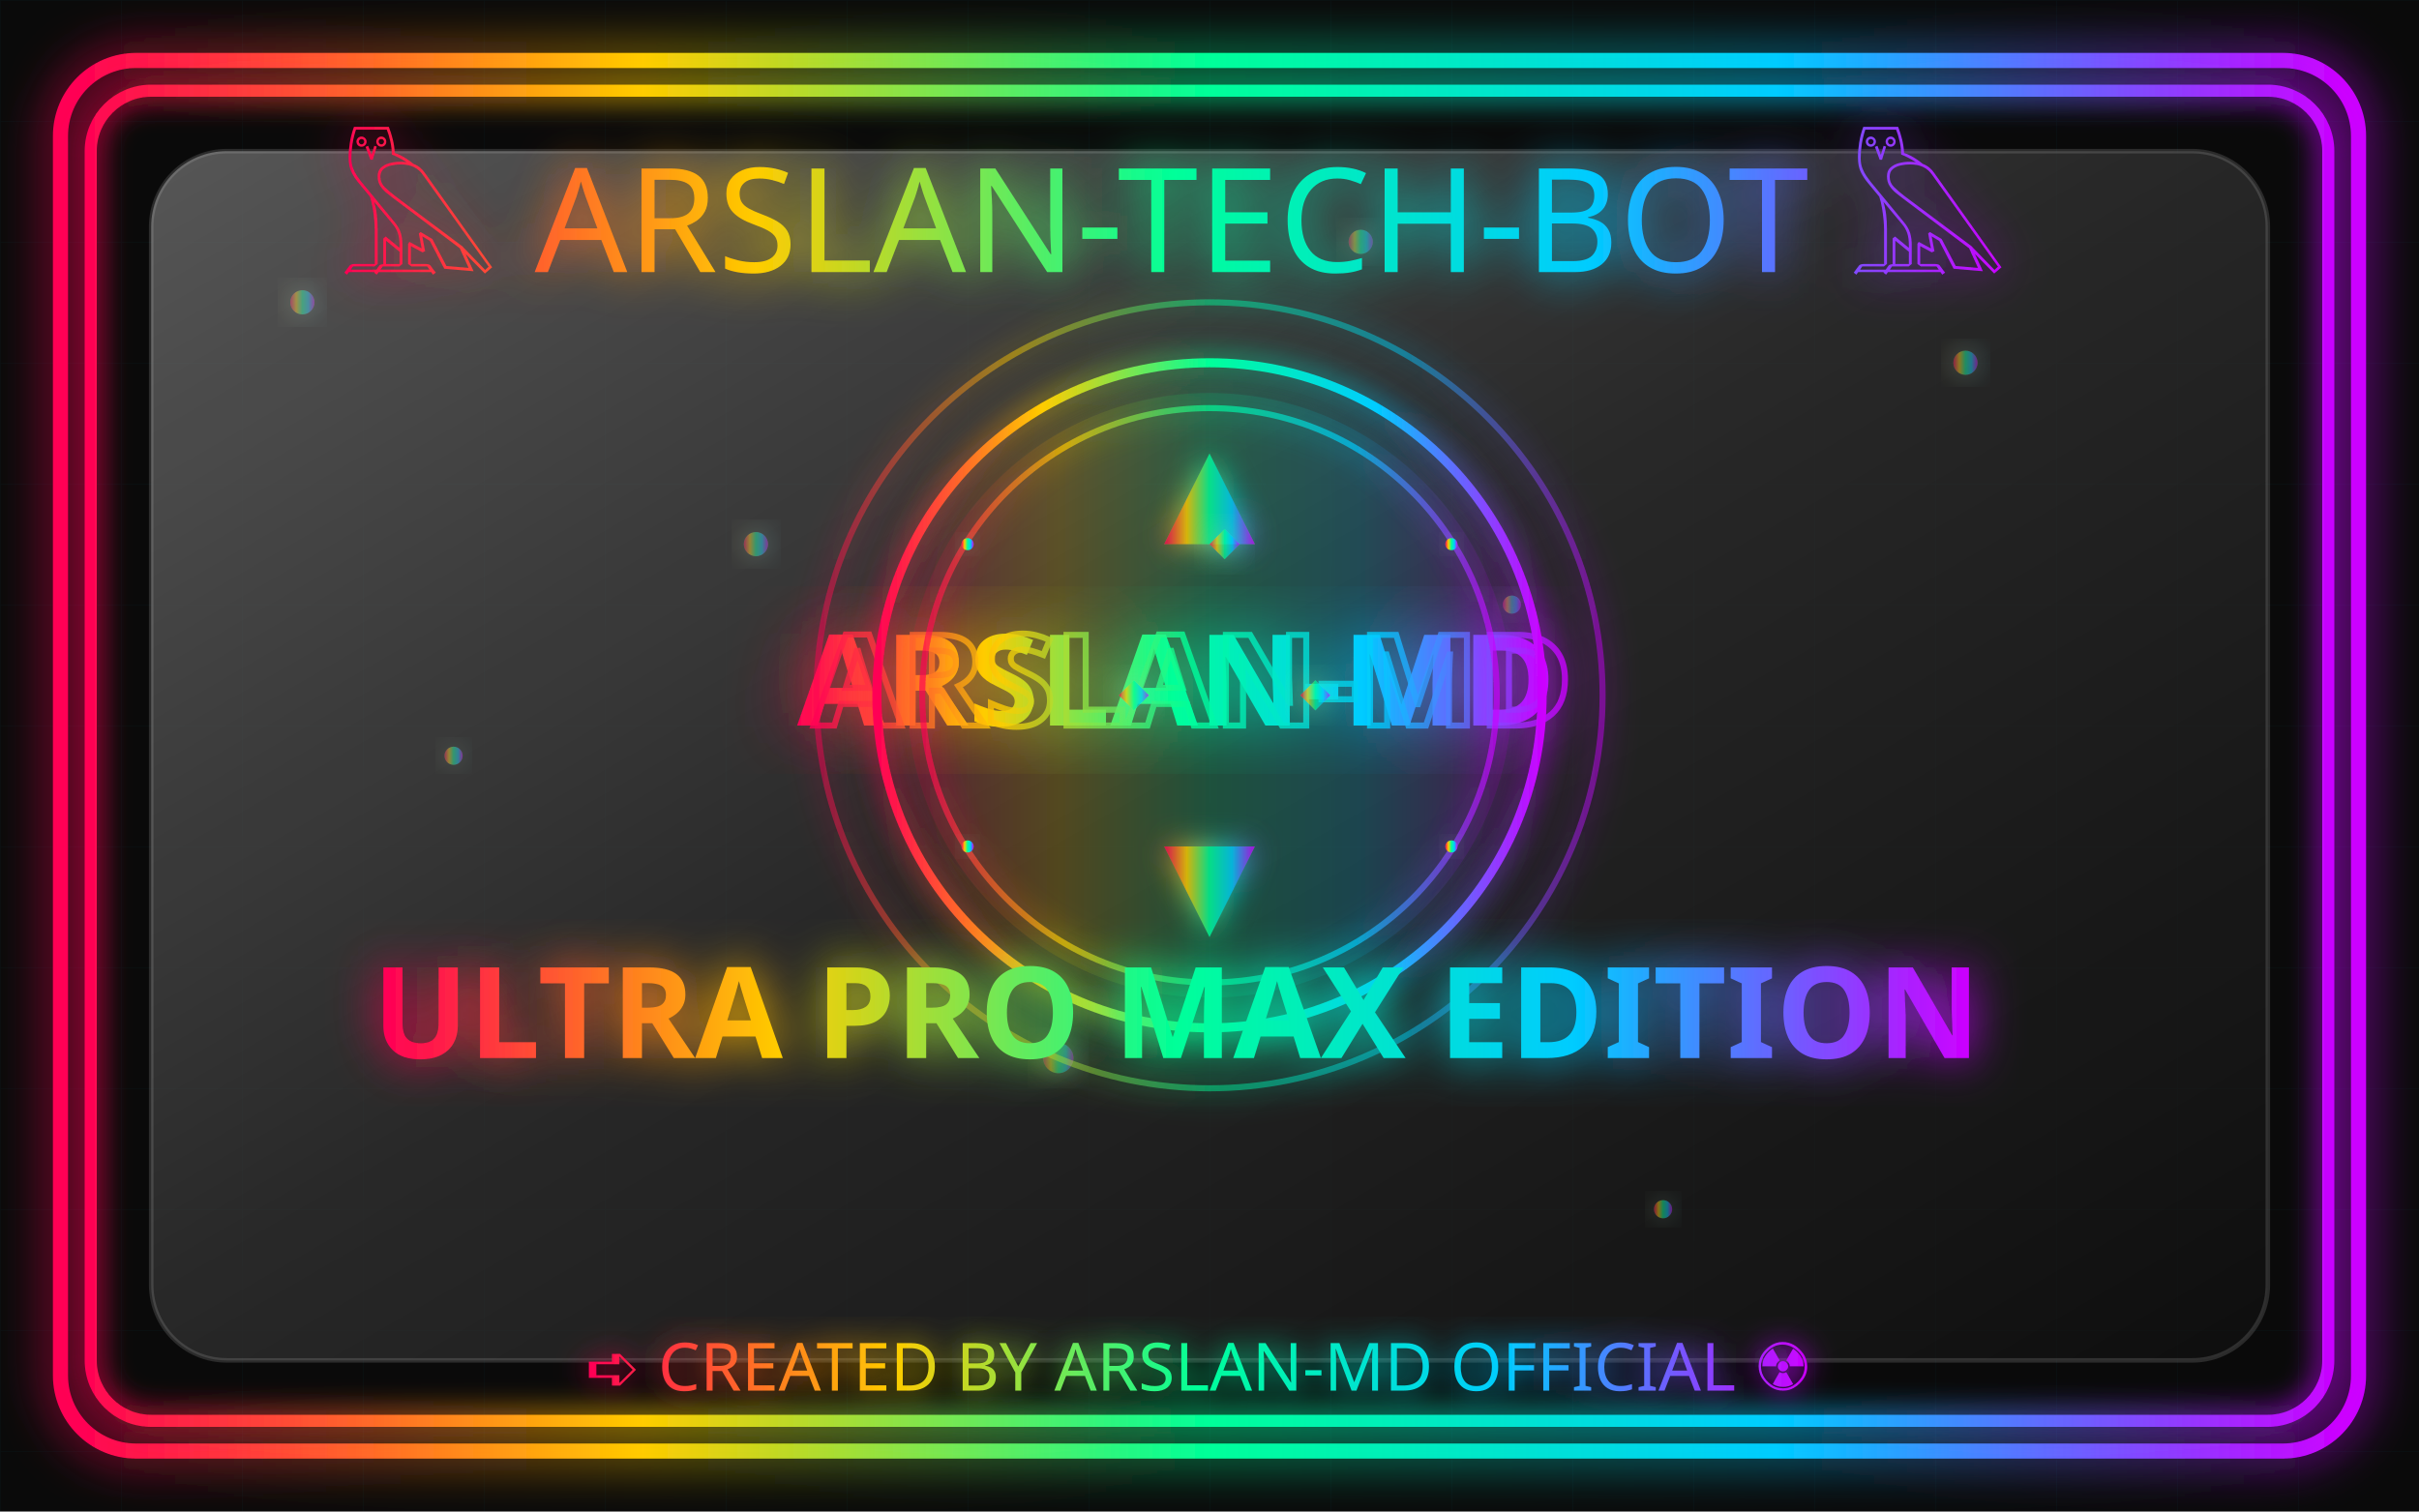
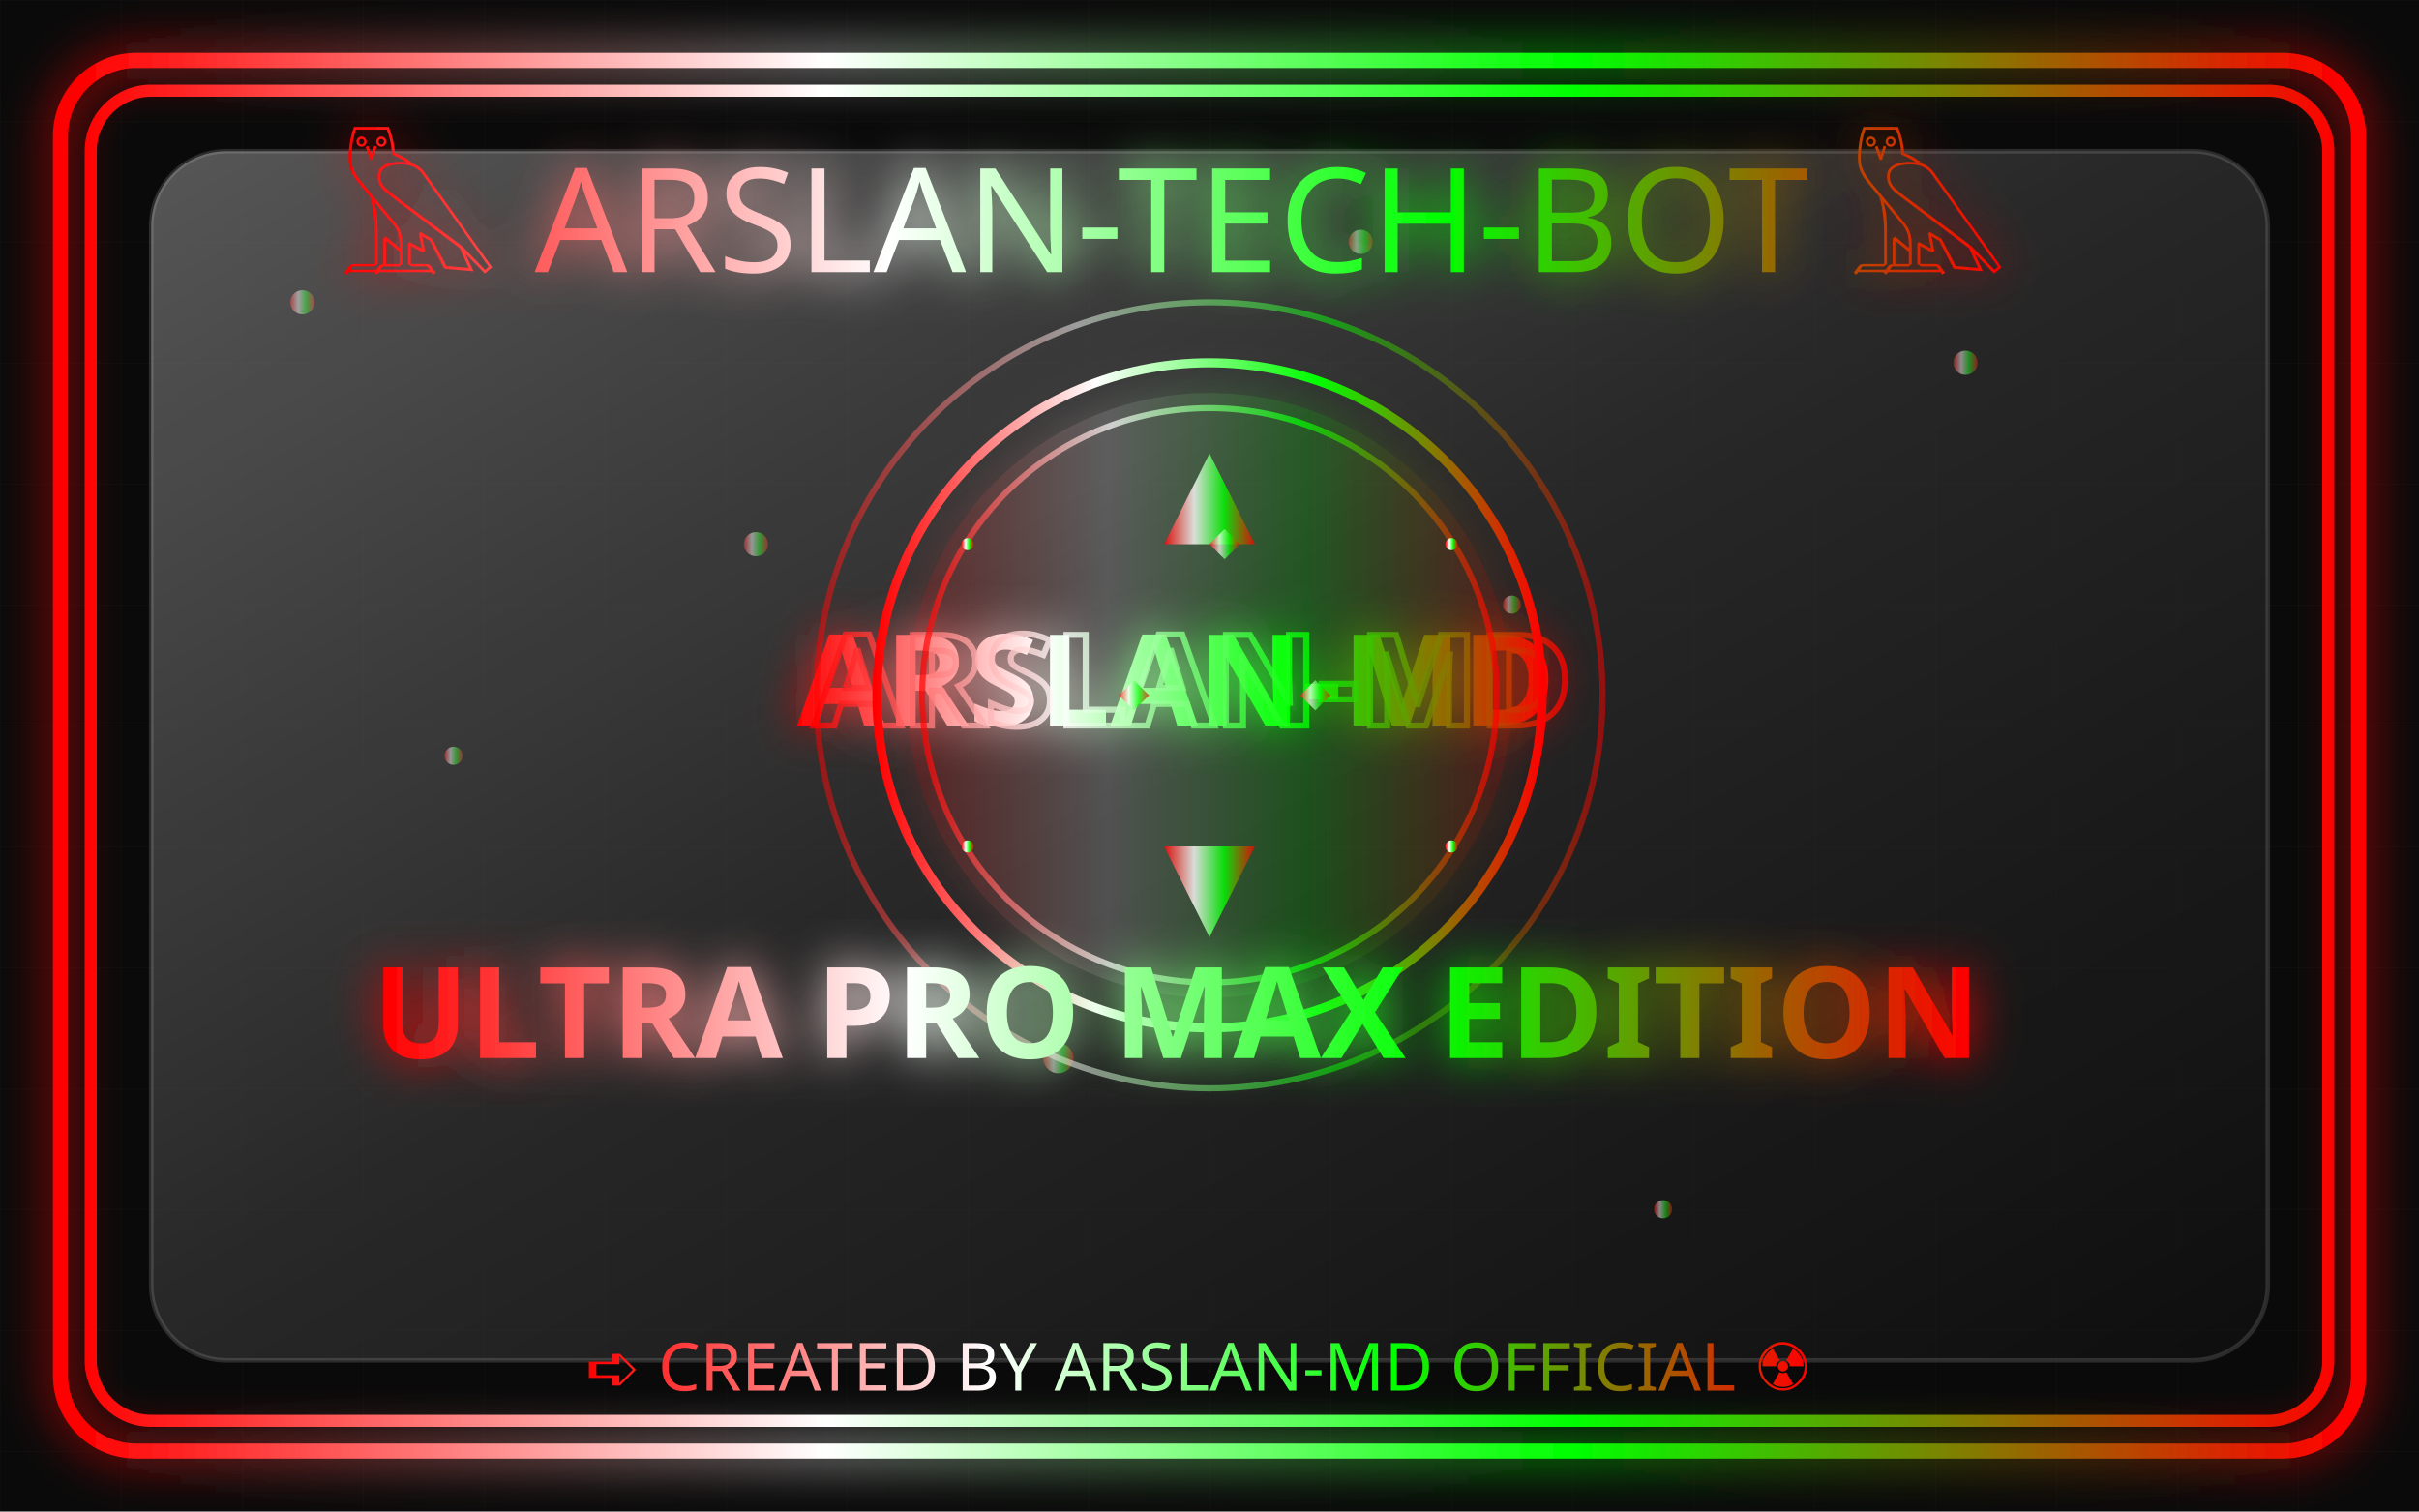
<svg xmlns="http://www.w3.org/2000/svg" width="100%" height="100%" viewBox="0 0 800 500">
  <defs>
-     <linearGradient id="rainbow" x1="0%" y1="0%" x2="100%" y2="0%">
-       <stop offset="0%" stop-color="#ff0055">
-         <animate attributeName="offset" values="0;1" dur="3.5s" repeatCount="indefinite" />
+     <linearGradient id="patriotic" x1="0%" y1="0%" x2="100%" y2="0%">
+       <stop offset="0%" stop-color="#ff0000">
+         <animate attributeName="offset" values="0;1" dur="4s" repeatCount="indefinite" />
      </stop>
-       <stop offset="25%" stop-color="#ffcc00">
-         <animate attributeName="offset" values="0.25;0" dur="3.5s" repeatCount="indefinite" />
+       <stop offset="33%" stop-color="#ffffff">
+         <animate attributeName="offset" values="0.33;0" dur="4s" repeatCount="indefinite" />
      </stop>
-       <stop offset="50%" stop-color="#00ff99">
-         <animate attributeName="offset" values="0.5;1" dur="3.5s" repeatCount="indefinite" />
+       <stop offset="66%" stop-color="#00ff00">
+         <animate attributeName="offset" values="0.66;0.33" dur="4s" repeatCount="indefinite" />
      </stop>
-       <stop offset="75%" stop-color="#00ccff">
-         <animate attributeName="offset" values="0.75;0.25" dur="3.5s" repeatCount="indefinite" />
+       <stop offset="100%" stop-color="#ff0000">
+         <animate attributeName="offset" values="1;0.66" dur="4s" repeatCount="indefinite" />
      </stop>
-       <stop offset="100%" stop-color="#cc00ff">
-         <animate attributeName="offset" values="1;0.5" dur="3.5s" repeatCount="indefinite" />
-       </stop>
+     </linearGradient>
+     <linearGradient id="red-glow" x1="0%" y1="0%" x2="100%" y2="0%">
+       <stop offset="0%" stop-color="#ff0000" />
+       <stop offset="100%" stop-color="#ff4444" />
+     </linearGradient>
+     <linearGradient id="green-glow" x1="0%" y1="0%" x2="100%" y2="0%">
+       <stop offset="0%" stop-color="#00ff00" />
+       <stop offset="100%" stop-color="#44ff44" />
+     </linearGradient>
+     <linearGradient id="white-glow" x1="0%" y1="0%" x2="100%" y2="0%">
+       <stop offset="0%" stop-color="#ffffff" />
+       <stop offset="100%" stop-color="#cccccc" />
    </linearGradient>
    <linearGradient id="shine" x1="0%" y1="0%" x2="100%" y2="100%">
      <stop offset="0%" stop-color="#ffffff" stop-opacity="0.3" />
      <stop offset="50%" stop-color="#ffffff" stop-opacity="0.1" />
      <stop offset="100%" stop-color="#ffffff" stop-opacity="0" />
    </linearGradient>
-     <filter id="glow" x="-50%" y="-50%" width="200%" height="200%">
+     <filter id="red-glow" x="-50%" y="-50%" width="200%" height="200%">
+       <feGaussianBlur in="SourceGraphic" stdDeviation="5" result="blur" />
+       <feMerge>
+         <feMergeNode in="blur" />
+         <feMergeNode in="SourceGraphic" />
+       </feMerge>
+     </filter>
+     <filter id="green-glow" x="-50%" y="-50%" width="200%" height="200%">
+       <feGaussianBlur in="SourceGraphic" stdDeviation="5" result="blur" />
+       <feMerge>
+         <feMergeNode in="blur" />
+         <feMergeNode in="SourceGraphic" />
+       </feMerge>
+     </filter>
+     <filter id="white-glow" x="-50%" y="-50%" width="200%" height="200%">
      <feGaussianBlur in="SourceGraphic" stdDeviation="5" result="blur" />
      <feMerge>
        <feMergeNode in="blur" />
        <feMergeNode in="SourceGraphic" />
      </feMerge>
    </filter>
    <filter id="strong-glow" x="-50%" y="-50%" width="200%" height="200%">
      <feGaussianBlur in="SourceGraphic" stdDeviation="8" result="blur" />
      <feMerge>
        <feMergeNode in="blur" />
        <feMergeNode in="SourceGraphic" />
      </feMerge>
    </filter>
-     <filter id="ultra-glow" x="-50%" y="-50%" width="200%" height="200%">
-       <feGaussianBlur in="SourceGraphic" stdDeviation="12" result="blur" />
-       <feMerge>
-         <feMergeNode in="blur" />
-         <feMergeNode in="SourceGraphic" />
-       </feMerge>
-     </filter>
    <pattern id="grid" width="40" height="40" patternUnits="userSpaceOnUse">
-       <path d="M 40 0 L 0 0 0 40" fill="none" stroke="#00ccff" stroke-width="0.5" opacity="0.3" />
+       <path d="M 40 0 L 0 0 0 40" fill="none" stroke="#ffffff" stroke-width="0.5" opacity="0.2" />
    </pattern>
  </defs>
  <rect width="100%" height="100%" fill="#0a0a0a" />
  <rect width="100%" height="100%" fill="url(#grid)" opacity="0.1" />
  <g>
-     <circle cx="100" cy="100" r="4" fill="url(#rainbow)" filter="url(#glow)">
+     <circle cx="100" cy="100" r="4" fill="url(#patriotic)" filter="url(#red-glow)">
      <animate attributeName="cy" values="100;450;100" dur="6s" repeatCount="indefinite" />
      <animate attributeName="cx" values="100;700;100" dur="12s" repeatCount="indefinite" />
    </circle>
-     <circle cx="500" cy="200" r="3" fill="url(#rainbow)" filter="url(#glow)">
+     <circle cx="500" cy="200" r="3" fill="url(#patriotic)" filter="url(#green-glow)">
      <animate attributeName="cy" values="200;50;200" dur="8s" repeatCount="indefinite" />
      <animate attributeName="cx" values="500;100;500" dur="10s" repeatCount="indefinite" />
    </circle>
-     <circle cx="350" cy="350" r="5" fill="url(#rainbow)" filter="url(#glow)">
+     <circle cx="350" cy="350" r="5" fill="url(#patriotic)" filter="url(#white-glow)">
      <animate attributeName="cy" values="350;80;350" dur="7s" repeatCount="indefinite" />
      <animate attributeName="cx" values="350;650;350" dur="9s" repeatCount="indefinite" />
    </circle>
-     <circle cx="650" cy="120" r="4" fill="url(#rainbow)" filter="url(#glow)">
+     <circle cx="650" cy="120" r="4" fill="url(#patriotic)" filter="url(#red-glow)">
      <animate attributeName="cy" values="120;400;120" dur="11s" repeatCount="indefinite" />
      <animate attributeName="cx" values="650;200;650" dur="13s" repeatCount="indefinite" />
    </circle>
-     <circle cx="150" cy="250" r="3" fill="url(#rainbow)" filter="url(#glow)">
+     <circle cx="150" cy="250" r="3" fill="url(#patriotic)" filter="url(#green-glow)">
      <animate attributeName="cy" values="250;100;250" dur="9s" repeatCount="indefinite" />
      <animate attributeName="cx" values="150;550;150" dur="14s" repeatCount="indefinite" />
    </circle>
-     <circle cx="450" cy="80" r="4" fill="url(#rainbow)" filter="url(#glow)">
+     <circle cx="450" cy="80" r="4" fill="url(#patriotic)" filter="url(#white-glow)">
      <animate attributeName="cy" values="80;350;80" dur="10s" repeatCount="indefinite" />
      <animate attributeName="cx" values="450;150;450" dur="11s" repeatCount="indefinite" />
    </circle>
-     <circle cx="550" cy="400" r="3" fill="url(#rainbow)" filter="url(#glow)">
+     <circle cx="550" cy="400" r="3" fill="url(#patriotic)" filter="url(#red-glow)">
      <animate attributeName="cy" values="400;120;400" dur="8s" repeatCount="indefinite" />
      <animate attributeName="cx" values="550;250;550" dur="15s" repeatCount="indefinite" />
    </circle>
-     <circle cx="250" cy="180" r="4" fill="url(#rainbow)" filter="url(#glow)">
+     <circle cx="250" cy="180" r="4" fill="url(#patriotic)" filter="url(#green-glow)">
      <animate attributeName="cy" values="180;420;180" dur="7s" repeatCount="indefinite" />
      <animate attributeName="cx" values="250;600;250" dur="12s" repeatCount="indefinite" />
    </circle>
  </g>
-   <rect x="20" y="20" width="760" height="460" rx="25" stroke="url(#rainbow)" stroke-width="5" fill="transparent" filter="url(#strong-glow)">
+   <rect x="20" y="20" width="760" height="460" rx="25" stroke="url(#patriotic)" stroke-width="5" fill="transparent" filter="url(#strong-glow)">
    <animate attributeName="stroke-dasharray" values="20,10;50,5;10,20;20,10" dur="2s" repeatCount="indefinite" />
    <animate attributeName="stroke-width" values="5;8;5" dur="3s" repeatCount="indefinite" />
  </rect>
-   <rect x="30" y="30" width="740" height="440" rx="20" stroke="url(#rainbow)" stroke-width="4" fill="transparent" filter="url(#glow)">
+   <rect x="30" y="30" width="740" height="440" rx="20" stroke="url(#patriotic)" stroke-width="4" fill="transparent" filter="url(#white-glow)">
    <animate attributeName="stroke-dasharray" values="10,5;30,10;5,15;10,5" dur="2s" repeatCount="indefinite" />
    <animate attributeName="stroke-width" values="4;6;4" dur="3s" repeatCount="indefinite" />
  </rect>
  <rect x="50" y="50" width="700" height="400" rx="25" fill="#1118" stroke="#fff2" stroke-width="1.5" />
  <rect x="50" y="50" width="700" height="400" rx="25" fill="url(#shine)" stroke="none" />
  <g>
-     <circle cx="400" cy="230" r="100" fill="url(#rainbow)" opacity="0.2" filter="url(#ultra-glow)">
+     <circle cx="400" cy="230" r="100" fill="url(#patriotic)" opacity="0.2" filter="url(#strong-glow)">
      <animate attributeName="r" values="100;110;100" dur="4s" repeatCount="indefinite" />
    </circle>
-     <text x="400" y="240" text-anchor="middle" font-size="42" font-weight="bold" font-family="Segoe UI, Verdana, sans-serif" fill="url(#rainbow)" filter="url(#ultra-glow)">
+     <text x="400" y="240" text-anchor="middle" font-size="42" font-weight="bold" font-family="Segoe UI, Verdana, sans-serif" fill="url(#patriotic)" filter="url(#strong-glow)">
      ARSLAN-MD
      <animate attributeName="opacity" values="1;0.7;1" dur="3s" repeatCount="indefinite" />
      <animateTransform attributeName="transform" type="scale" values="1;1.05;1" dur="4s" repeatCount="indefinite" />
    </text>
-     <text x="400" y="240" text-anchor="middle" font-size="42" font-weight="bold" font-family="Segoe UI, Verdana, sans-serif" fill="none" stroke="url(#rainbow)" stroke-width="2" opacity="0.8">
+     <text x="400" y="240" text-anchor="middle" font-size="42" font-weight="bold" font-family="Segoe UI, Verdana, sans-serif" fill="none" stroke="url(#patriotic)" stroke-width="2" opacity="0.8">
      ARSLAN-MD
      <animate attributeName="stroke-dasharray" values="5,5;20,5;5,5" dur="3s" repeatCount="indefinite" />
    </text>
  </g>
-   <text x="50%" y="90" text-anchor="middle" font-size="48" font-family="Segoe UI, Verdana, sans-serif" fill="url(#rainbow)" filter="url(#strong-glow)">
+   <text x="50%" y="90" text-anchor="middle" font-size="48" font-family="Segoe UI, Verdana, sans-serif" fill="url(#patriotic)" filter="url(#strong-glow)">
    𓅓 ARSLAN-TECH-BOT 𓅓
    <animateTransform attributeName="transform" type="scale" values="1;1.05;1" dur="3s" repeatCount="indefinite" />
    <animate attributeName="opacity" values="1;0.8;1" dur="2s" repeatCount="indefinite" />
  </text>
-   <circle cx="400" cy="230" r="110" fill="none" stroke="url(#rainbow)" stroke-width="3" filter="url(#glow)">
+   <circle cx="400" cy="230" r="110" fill="none" stroke="url(#patriotic)" stroke-width="3" filter="url(#red-glow)">
    <animateTransform attributeName="transform" type="rotate" from="0 400 230" to="360 400 230" dur="12s" repeatCount="indefinite" />
    <animate attributeName="r" values="110;120;110" dur="5s" repeatCount="indefinite" />
  </circle>
-   <circle cx="400" cy="230" r="95" fill="none" stroke="url(#rainbow)" stroke-width="2" opacity="0.7" filter="url(#glow)">
+   <circle cx="400" cy="230" r="95" fill="none" stroke="url(#patriotic)" stroke-width="2" opacity="0.7" filter="url(#green-glow)">
    <animateTransform attributeName="transform" type="rotate" from="360 400 230" to="0 400 230" dur="10s" repeatCount="indefinite" />
  </circle>
-   <circle cx="400" cy="230" r="130" fill="none" stroke="url(#rainbow)" stroke-width="2" opacity="0.5" filter="url(#glow)">
+   <circle cx="400" cy="230" r="130" fill="none" stroke="url(#patriotic)" stroke-width="2" opacity="0.5" filter="url(#white-glow)">
    <animateTransform attributeName="transform" type="rotate" from="0 400 230" to="360 400 230" dur="15s" repeatCount="indefinite" />
  </circle>
-   <text x="400" y="350" text-anchor="middle" font-size="42" font-weight="bold" font-family="Segoe UI, Verdana, sans-serif" fill="url(#rainbow)" filter="url(#strong-glow)">
+   <text x="400" y="350" text-anchor="middle" font-size="42" font-weight="bold" font-family="Segoe UI, Verdana, sans-serif" fill="url(#patriotic)" filter="url(#strong-glow)">
    ULTRA PRO MAX EDITION
    <animate attributeName="opacity" values="1;0.3;1" dur="4s" repeatCount="indefinite" />
    <animateTransform attributeName="transform" type="translate" values="0,0;0,-5;0,0" dur="3s" repeatCount="indefinite" />
  </text>
-   <text x="50%" y="460" text-anchor="middle" font-size="22" font-family="Segoe UI, Verdana, sans-serif" fill="url(#rainbow)" filter="url(#glow)">
+   <text x="50%" y="460" text-anchor="middle" font-size="22" font-family="Segoe UI, Verdana, sans-serif" fill="url(#patriotic)" filter="url(#white-glow)">
    ➪ CREATED BY ARSLAN-MD OFFICIAL ☢︎︎
    <animate attributeName="opacity" values="1;0.7;1" dur="2.5s" repeatCount="indefinite" />
  </text>
-   <polygon points="400,150 415,180 385,180" fill="url(#rainbow)" opacity="0.8" filter="url(#glow)">
+   <polygon points="400,150 415,180 385,180" fill="url(#patriotic)" opacity="0.8" filter="url(#red-glow)">
    <animateTransform attributeName="transform" type="rotate" from="0 400 230" to="360 400 230" dur="18s" repeatCount="indefinite" />
  </polygon>
-   <polygon points="400,310 415,280 385,280" fill="url(#rainbow)" opacity="0.8" filter="url(#glow)">
+   <polygon points="400,310 415,280 385,280" fill="url(#patriotic)" opacity="0.8" filter="url(#green-glow)">
    <animateTransform attributeName="transform" type="rotate" from="360 400 230" to="0 400 230" dur="18s" repeatCount="indefinite" />
  </polygon>
-   <circle cx="320" cy="180" r="2" fill="url(#rainbow)" filter="url(#glow)">
+   <circle cx="320" cy="180" r="2" fill="url(#patriotic)" filter="url(#red-glow)">
    <animate attributeName="cy" values="180;160;180" dur="3s" repeatCount="indefinite" />
    <animate attributeName="cx" values="320;310;320" dur="4s" repeatCount="indefinite" />
  </circle>
-   <circle cx="480" cy="180" r="2" fill="url(#rainbow)" filter="url(#glow)">
+   <circle cx="480" cy="180" r="2" fill="url(#patriotic)" filter="url(#green-glow)">
    <animate attributeName="cy" values="180;160;180" dur="3s" repeatCount="indefinite" />
    <animate attributeName="cx" values="480;490;480" dur="4s" repeatCount="indefinite" />
  </circle>
-   <circle cx="320" cy="280" r="2" fill="url(#rainbow)" filter="url(#glow)">
+   <circle cx="320" cy="280" r="2" fill="url(#patriotic)" filter="url(#white-glow)">
    <animate attributeName="cy" values="280;300;280" dur="3s" repeatCount="indefinite" />
    <animate attributeName="cx" values="320;310;320" dur="4s" repeatCount="indefinite" />
  </circle>
-   <circle cx="480" cy="280" r="2" fill="url(#rainbow)" filter="url(#glow)">
+   <circle cx="480" cy="280" r="2" fill="url(#patriotic)" filter="url(#red-glow)">
    <animate attributeName="cy" values="280;300;280" dur="3s" repeatCount="indefinite" />
    <animate attributeName="cx" values="480;490;480" dur="4s" repeatCount="indefinite" />
  </circle>
  <g>
-     <path d="M400 180 L405 185 410 180 405 175 Z" fill="url(#rainbow)" opacity="0.7" filter="url(#glow)">
+     <path d="M400 180 L405 185 410 180 405 175 Z" fill="url(#patriotic)" opacity="0.7" filter="url(#red-glow)">
      <animateTransform attributeName="transform" type="rotate" from="0 400 230" to="360 400 230" dur="20s" repeatCount="indefinite" />
    </path>
-     <path d="M370 230 L375 235 380 230 375 225 Z" fill="url(#rainbow)" opacity="0.7" filter="url(#glow)">
+     <path d="M370 230 L375 235 380 230 375 225 Z" fill="url(#patriotic)" opacity="0.7" filter="url(#green-glow)">
      <animateTransform attributeName="transform" type="rotate" from="360 400 230" to="0 400 230" dur="15s" repeatCount="indefinite" />
    </path>
-     <path d="M430 230 L435 235 440 230 435 225 Z" fill="url(#rainbow)" opacity="0.7" filter="url(#glow)">
+     <path d="M430 230 L435 235 440 230 435 225 Z" fill="url(#patriotic)" opacity="0.7" filter="url(#white-glow)">
      <animateTransform attributeName="transform" type="rotate" from="0 400 230" to="360 400 230" dur="18s" repeatCount="indefinite" />
    </path>
  </g>
</svg>
